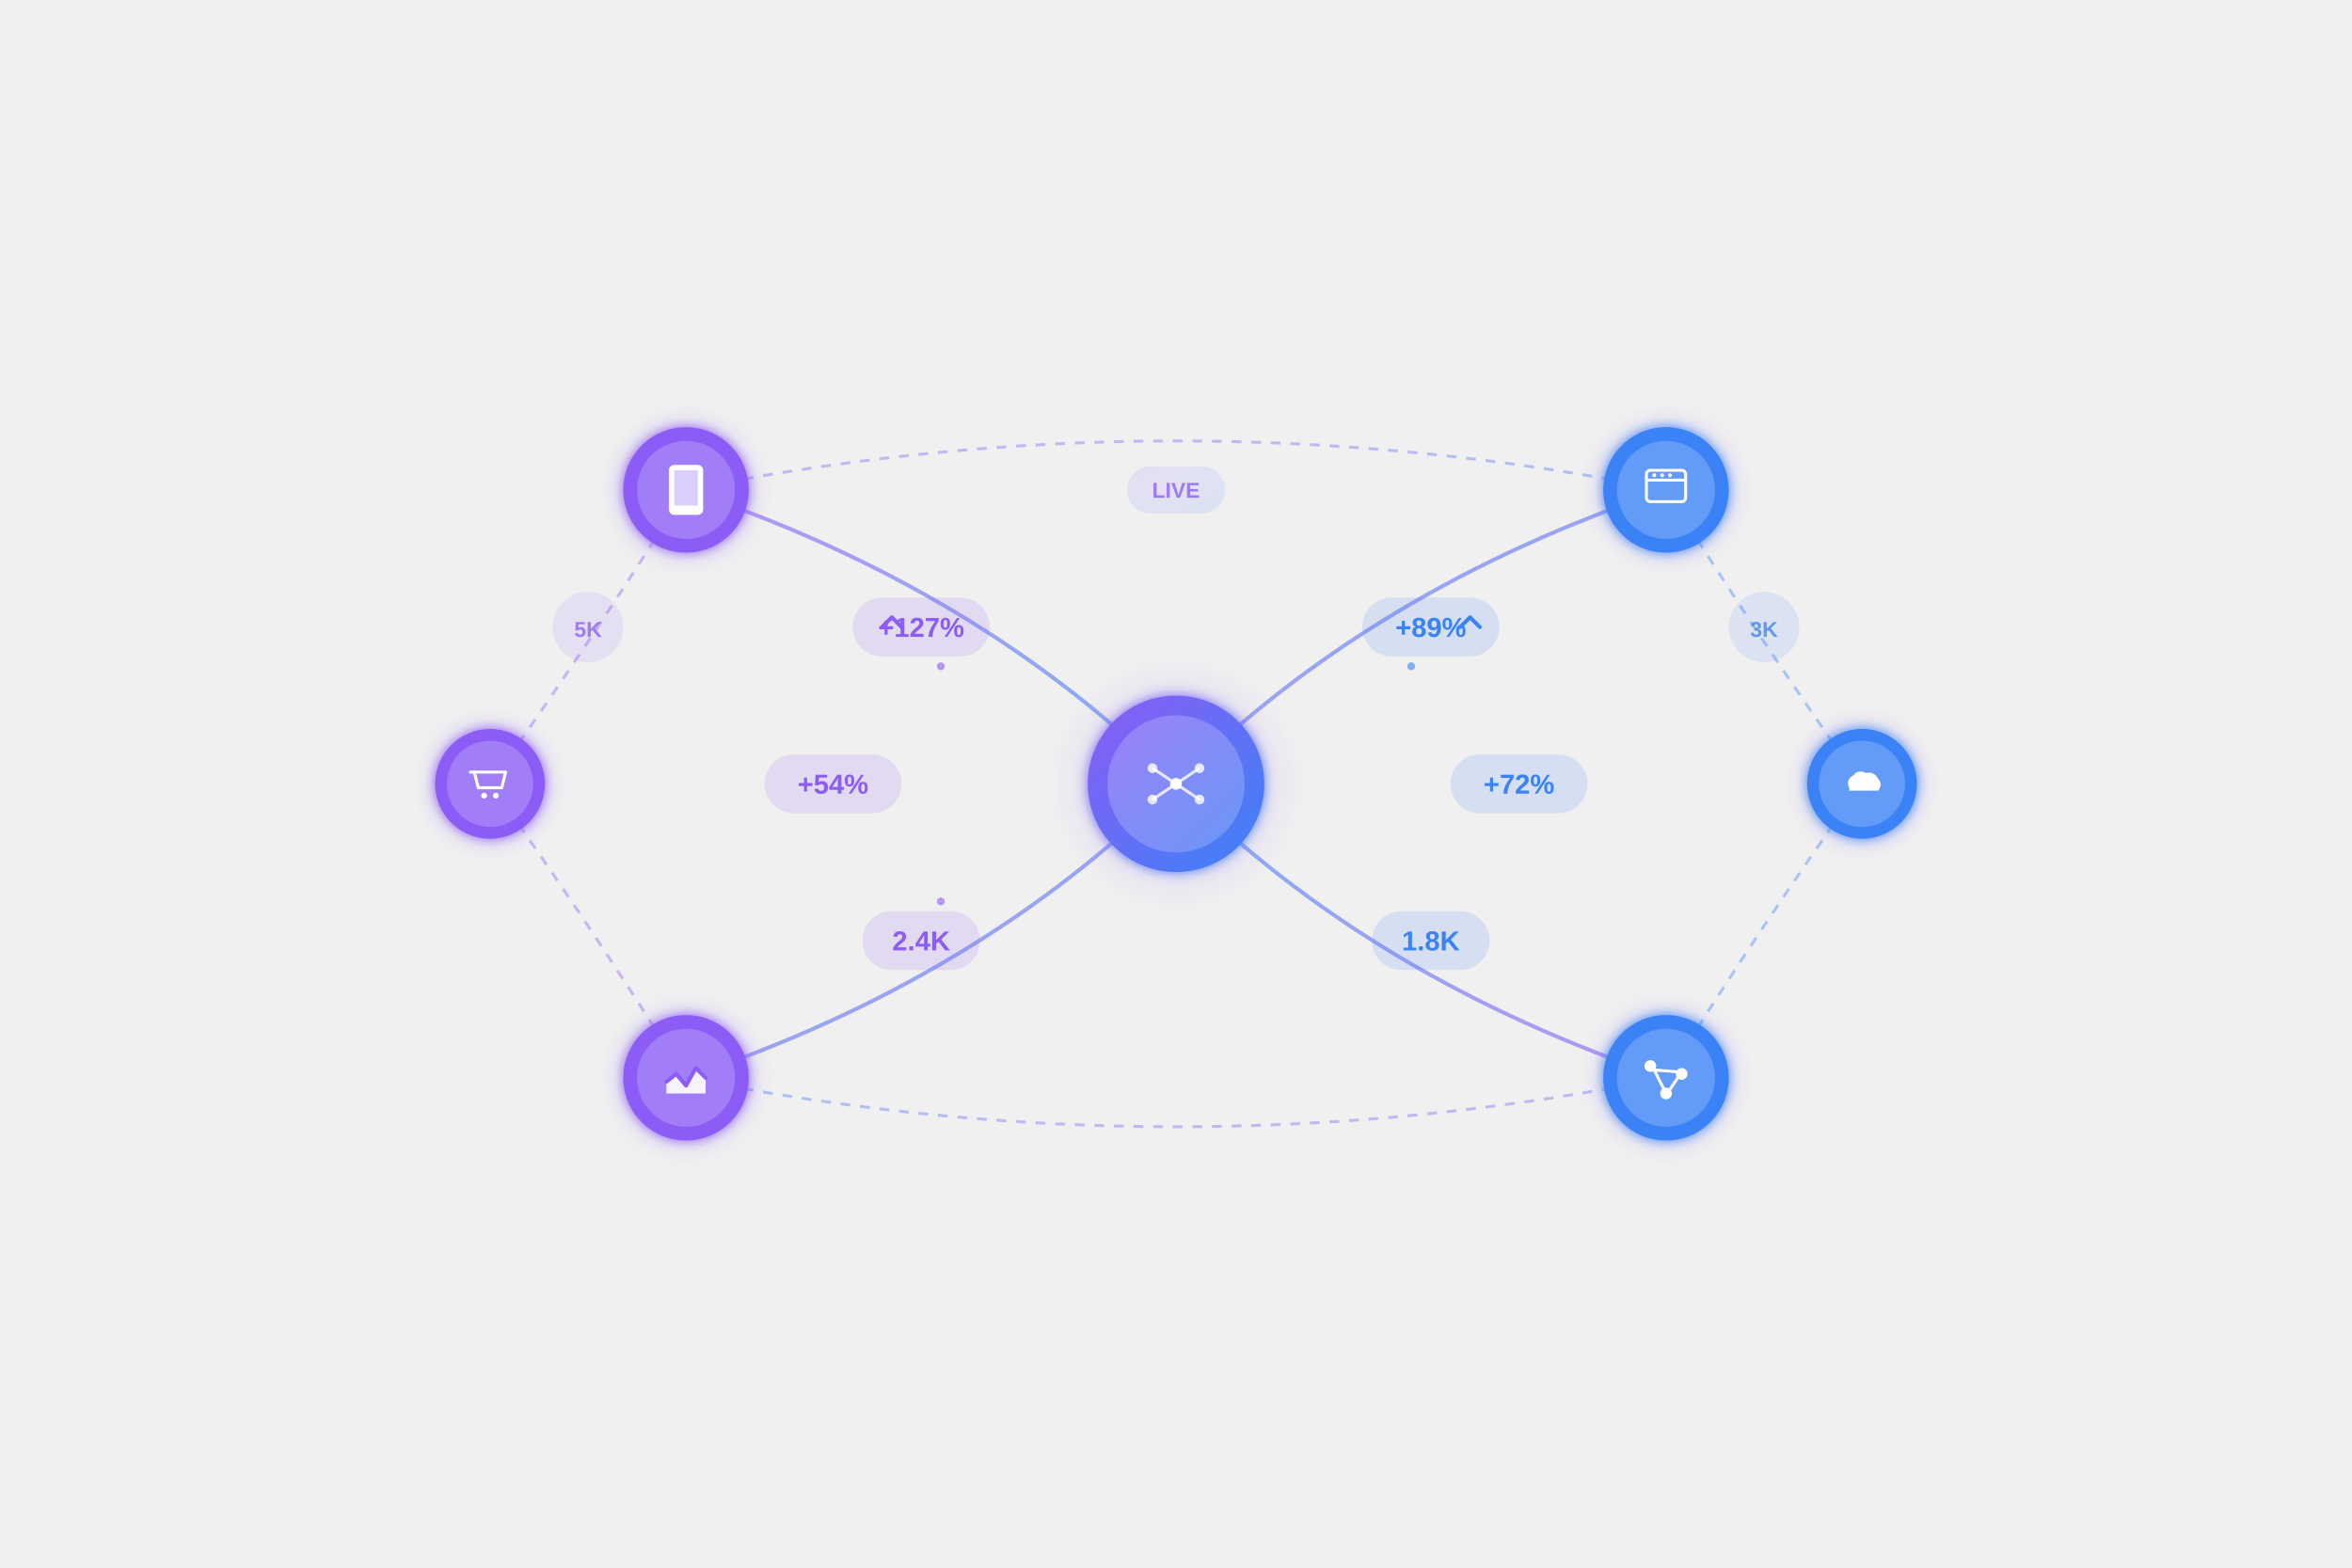
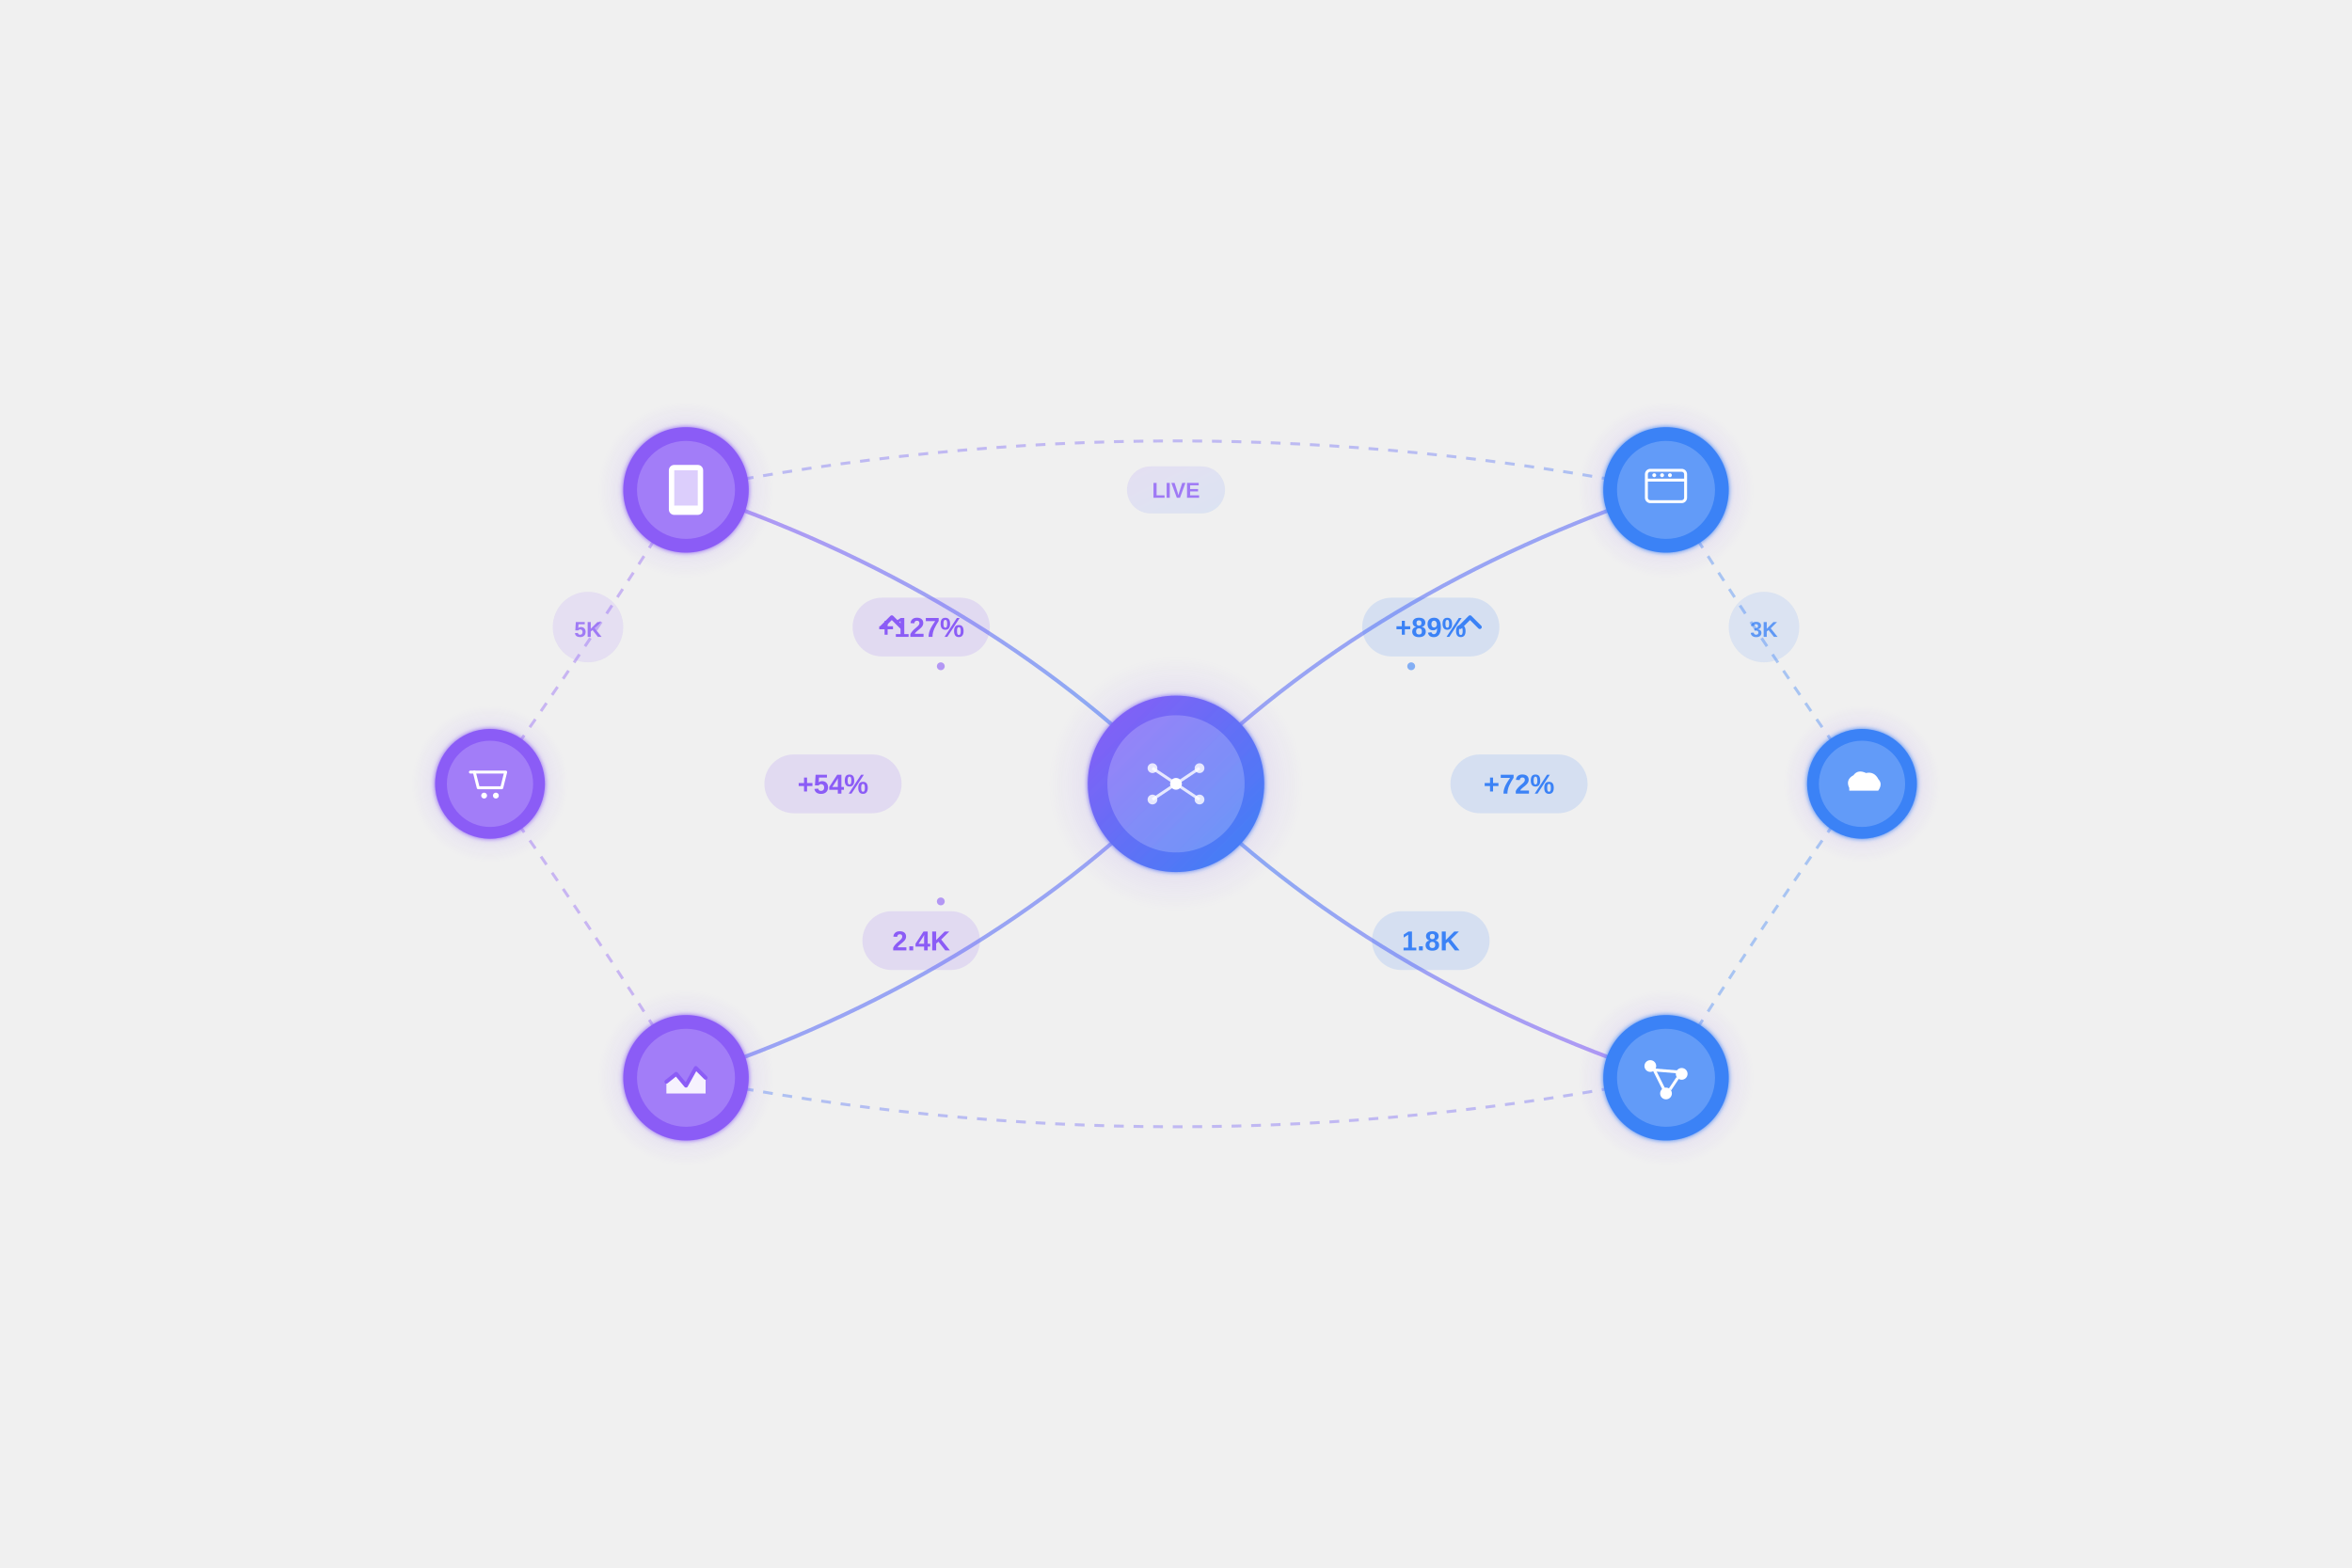
- <svg xmlns="http://www.w3.org/2000/svg" viewBox="0 0 1200 800">
+ <svg xmlns="http://www.w3.org/2000/svg" viewBox="0 0 3000 2000">
  <defs>
    <linearGradient id="purpleBlue" x1="0%" y1="0%" x2="100%" y2="100%">
      <stop offset="0%" style="stop-color:#8b5cf6;stop-opacity:1" />
      <stop offset="100%" style="stop-color:#3b82f6;stop-opacity:1" />
    </linearGradient>
    <linearGradient id="bluePurple" x1="0%" y1="0%" x2="100%" y2="100%">
      <stop offset="0%" style="stop-color:#3b82f6;stop-opacity:1" />
      <stop offset="100%" style="stop-color:#8b5cf6;stop-opacity:1" />
    </linearGradient>
    <radialGradient id="nodeGlow">
      <stop offset="0%" style="stop-color:#8b5cf6;stop-opacity:0.3" />
      <stop offset="100%" style="stop-color:#8b5cf6;stop-opacity:0" />
    </radialGradient>
    <marker id="arrowPurple" markerWidth="10" markerHeight="10" refX="9" refY="3" orient="auto" markerUnits="strokeWidth">
      <path d="M0,0 L0,6 L9,3 z" fill="#8b5cf6" />
    </marker>
    <marker id="arrowBlue" markerWidth="10" markerHeight="10" refX="9" refY="3" orient="auto" markerUnits="strokeWidth">
      <path d="M0,0 L0,6 L9,3 z" fill="#3b82f6" />
    </marker>
    <filter id="glow">
      <feGaussianBlur stdDeviation="3" result="coloredBlur" />
      <feMerge>
        <feMergeNode in="coloredBlur" />
        <feMergeNode in="SourceGraphic" />
      </feMerge>
    </filter>
  </defs>
-   <path d="M 600 400 Q 500 300 350 250" stroke="url(#purpleBlue)" stroke-width="2" fill="none" opacity="0.6" marker-end="url(#arrowPurple)" />
-   <path d="M 600 400 Q 700 300 850 250" stroke="url(#bluePurple)" stroke-width="2" fill="none" opacity="0.6" marker-end="url(#arrowBlue)" />
-   <path d="M 600 400 Q 500 500 350 550" stroke="url(#purpleBlue)" stroke-width="2" fill="none" opacity="0.6" marker-end="url(#arrowPurple)" />
-   <path d="M 600 400 Q 700 500 850 550" stroke="url(#bluePurple)" stroke-width="2" fill="none" opacity="0.6" marker-end="url(#arrowBlue)" />
-   <path d="M 600 400 L 250 400" stroke="url(#purpleBlue)" stroke-width="2" fill="none" opacity="0.6" marker-end="url(#arrowPurple)" />
-   <path d="M 600 400 L 950 400" stroke="url(#bluePurple)" stroke-width="2" fill="none" opacity="0.6" marker-end="url(#arrowBlue)" />
-   <path d="M 350 250 Q 300 330 250 400" stroke="#8b5cf6" stroke-width="1.5" fill="none" opacity="0.4" marker-end="url(#arrowPurple)" stroke-dasharray="5,5" />
-   <path d="M 850 250 Q 900 330 950 400" stroke="#3b82f6" stroke-width="1.5" fill="none" opacity="0.4" marker-end="url(#arrowBlue)" stroke-dasharray="5,5" />
-   <path d="M 350 550 Q 300 470 250 400" stroke="#8b5cf6" stroke-width="1.5" fill="none" opacity="0.4" marker-end="url(#arrowPurple)" stroke-dasharray="5,5" />
-   <path d="M 850 550 Q 900 470 950 400" stroke="#3b82f6" stroke-width="1.5" fill="none" opacity="0.4" marker-end="url(#arrowBlue)" stroke-dasharray="5,5" />
-   <path d="M 350 250 Q 600 200 850 250" stroke="url(#purpleBlue)" stroke-width="1.5" fill="none" opacity="0.4" marker-end="url(#arrowBlue)" stroke-dasharray="5,5" />
-   <path d="M 350 550 Q 600 600 850 550" stroke="url(#bluePurple)" stroke-width="1.5" fill="none" opacity="0.4" marker-end="url(#arrowPurple)" stroke-dasharray="5,5" />
-   <g transform="translate(470, 320)">
-     <rect x="-35" y="-15" width="70" height="30" rx="15" fill="#8b5cf6" opacity="0.15" />
-     <text x="0" y="5" text-anchor="middle" font-family="Arial, sans-serif" font-size="14" font-weight="600" fill="#8b5cf6">+127%</text>
-     <path d="M -20 0 L -15 -5 L -10 0" stroke="#8b5cf6" stroke-width="2" fill="none" stroke-linecap="round" stroke-linejoin="round" />
+   <path d="M 1500 1000 Q 1250 750 875 625" stroke="url(#purpleBlue)" stroke-width="5" fill="none" opacity="0.6" marker-end="url(#arrowPurple)" />
+   <path d="M 1500 1000 Q 1750 750 2125 625" stroke="url(#bluePurple)" stroke-width="5" fill="none" opacity="0.6" marker-end="url(#arrowBlue)" />
+   <path d="M 1500 1000 Q 1250 1250 875 1375" stroke="url(#purpleBlue)" stroke-width="5" fill="none" opacity="0.6" marker-end="url(#arrowPurple)" />
+   <path d="M 1500 1000 Q 1750 1250 2125 1375" stroke="url(#bluePurple)" stroke-width="5" fill="none" opacity="0.6" marker-end="url(#arrowBlue)" />
+   <path d="M 1500 1000 L 625 1000" stroke="url(#purpleBlue)" stroke-width="5" fill="none" opacity="0.6" marker-end="url(#arrowPurple)" />
+   <path d="M 1500 1000 L 2375 1000" stroke="url(#bluePurple)" stroke-width="5" fill="none" opacity="0.6" marker-end="url(#arrowBlue)" />
+   <path d="M 875 625 Q 750 825 625 1000" stroke="#8b5cf6" stroke-width="3.75" fill="none" opacity="0.4" marker-end="url(#arrowPurple)" stroke-dasharray="12.5,12.5" />
+   <path d="M 2125 625 Q 2250 825 2375 1000" stroke="#3b82f6" stroke-width="3.75" fill="none" opacity="0.4" marker-end="url(#arrowBlue)" stroke-dasharray="12.5,12.5" />
+   <path d="M 875 1375 Q 750 1175 625 1000" stroke="#8b5cf6" stroke-width="3.75" fill="none" opacity="0.4" marker-end="url(#arrowPurple)" stroke-dasharray="12.5,12.5" />
+   <path d="M 2125 1375 Q 2250 1175 2375 1000" stroke="#3b82f6" stroke-width="3.75" fill="none" opacity="0.4" marker-end="url(#arrowBlue)" stroke-dasharray="12.5,12.5" />
+   <path d="M 875 625 Q 1500 500 2125 625" stroke="url(#purpleBlue)" stroke-width="3.75" fill="none" opacity="0.4" marker-end="url(#arrowBlue)" stroke-dasharray="12.5,12.5" />
+   <path d="M 875 1375 Q 1500 1500 2125 1375" stroke="url(#bluePurple)" stroke-width="3.75" fill="none" opacity="0.4" marker-end="url(#arrowPurple)" stroke-dasharray="12.5,12.5" />
+   <g transform="translate(1175, 800)">
+     <rect x="-87.5" y="-37.5" width="175" height="75" rx="37.5" fill="#8b5cf6" opacity="0.15" />
+     <text x="0" y="12.5" text-anchor="middle" font-family="Arial, sans-serif" font-size="35" font-weight="600" fill="#8b5cf6">+127%</text>
+     <path d="M -50 0 L -37.5 -12.5 L -25 0" stroke="#8b5cf6" stroke-width="5" fill="none" stroke-linecap="round" stroke-linejoin="round" />
  </g>
-   <g transform="translate(730, 320)">
-     <rect x="-35" y="-15" width="70" height="30" rx="15" fill="#3b82f6" opacity="0.15" />
-     <text x="0" y="5" text-anchor="middle" font-family="Arial, sans-serif" font-size="14" font-weight="600" fill="#3b82f6">+89%</text>
-     <path d="M 15 0 L 20 -5 L 25 0" stroke="#3b82f6" stroke-width="2" fill="none" stroke-linecap="round" stroke-linejoin="round" />
+   <g transform="translate(1825, 800)">
+     <rect x="-87.5" y="-37.5" width="175" height="75" rx="37.5" fill="#3b82f6" opacity="0.15" />
+     <text x="0" y="12.5" text-anchor="middle" font-family="Arial, sans-serif" font-size="35" font-weight="600" fill="#3b82f6">+89%</text>
+     <path d="M 37.5 0 L 50 -12.5 L 62.5 0" stroke="#3b82f6" stroke-width="5" fill="none" stroke-linecap="round" stroke-linejoin="round" />
  </g>
-   <g transform="translate(470, 480)">
-     <rect x="-30" y="-15" width="60" height="30" rx="15" fill="#8b5cf6" opacity="0.15" />
-     <text x="0" y="5" text-anchor="middle" font-family="Arial, sans-serif" font-size="14" font-weight="600" fill="#8b5cf6">2.4K</text>
+   <g transform="translate(1175, 1200)">
+     <rect x="-75" y="-37.5" width="150" height="75" rx="37.5" fill="#8b5cf6" opacity="0.15" />
+     <text x="0" y="12.5" text-anchor="middle" font-family="Arial, sans-serif" font-size="35" font-weight="600" fill="#8b5cf6">2.4K</text>
  </g>
-   <g transform="translate(730, 480)">
-     <rect x="-30" y="-15" width="60" height="30" rx="15" fill="#3b82f6" opacity="0.15" />
-     <text x="0" y="5" text-anchor="middle" font-family="Arial, sans-serif" font-size="14" font-weight="600" fill="#3b82f6">1.8K</text>
+   <g transform="translate(1825, 1200)">
+     <rect x="-75" y="-37.5" width="150" height="75" rx="37.5" fill="#3b82f6" opacity="0.15" />
+     <text x="0" y="12.5" text-anchor="middle" font-family="Arial, sans-serif" font-size="35" font-weight="600" fill="#3b82f6">1.8K</text>
  </g>
-   <g transform="translate(425, 400)">
-     <rect x="-35" y="-15" width="70" height="30" rx="15" fill="#8b5cf6" opacity="0.15" />
-     <text x="0" y="5" text-anchor="middle" font-family="Arial, sans-serif" font-size="14" font-weight="600" fill="#8b5cf6">+54%</text>
+   <g transform="translate(1062.5, 1000)">
+     <rect x="-87.5" y="-37.5" width="175" height="75" rx="37.5" fill="#8b5cf6" opacity="0.15" />
+     <text x="0" y="12.5" text-anchor="middle" font-family="Arial, sans-serif" font-size="35" font-weight="600" fill="#8b5cf6">+54%</text>
  </g>
-   <g transform="translate(775, 400)">
-     <rect x="-35" y="-15" width="70" height="30" rx="15" fill="#3b82f6" opacity="0.15" />
-     <text x="0" y="5" text-anchor="middle" font-family="Arial, sans-serif" font-size="14" font-weight="600" fill="#3b82f6">+72%</text>
+   <g transform="translate(1937.5, 1000)">
+     <rect x="-87.5" y="-37.5" width="175" height="75" rx="37.5" fill="#3b82f6" opacity="0.15" />
+     <text x="0" y="12.5" text-anchor="middle" font-family="Arial, sans-serif" font-size="35" font-weight="600" fill="#3b82f6">+72%</text>
  </g>
-   <g transform="translate(600, 400)">
-     <circle r="65" fill="url(#nodeGlow)" />
-     <circle r="45" fill="url(#purpleBlue)" filter="url(#glow)" />
-     <circle r="35" fill="white" opacity="0.2" />
-     <circle cx="0" cy="0" r="3" fill="white" />
-     <circle cx="-12" cy="-8" r="2.5" fill="white" opacity="0.8" />
-     <circle cx="12" cy="-8" r="2.5" fill="white" opacity="0.8" />
-     <circle cx="-12" cy="8" r="2.5" fill="white" opacity="0.8" />
-     <circle cx="12" cy="8" r="2.5" fill="white" opacity="0.8" />
-     <line x1="0" y1="0" x2="-12" y2="-8" stroke="white" stroke-width="1.5" opacity="0.8" />
-     <line x1="0" y1="0" x2="12" y2="-8" stroke="white" stroke-width="1.5" opacity="0.8" />
-     <line x1="0" y1="0" x2="-12" y2="8" stroke="white" stroke-width="1.5" opacity="0.8" />
-     <line x1="0" y1="0" x2="12" y2="8" stroke="white" stroke-width="1.5" opacity="0.8" />
+   <g transform="translate(1500, 1000)">
+     <circle r="162.5" fill="url(#nodeGlow)" />
+     <circle r="112.5" fill="url(#purpleBlue)" filter="url(#glow)" />
+     <circle r="87.5" fill="white" opacity="0.2" />
+     <circle cx="0" cy="0" r="7.5" fill="white" />
+     <circle cx="-30" cy="-20" r="6.25" fill="white" opacity="0.8" />
+     <circle cx="30" cy="-20" r="6.25" fill="white" opacity="0.8" />
+     <circle cx="-30" cy="20" r="6.25" fill="white" opacity="0.8" />
+     <circle cx="30" cy="20" r="6.25" fill="white" opacity="0.8" />
+     <line x1="0" y1="0" x2="-30" y2="-20" stroke="white" stroke-width="3.75" opacity="0.8" />
+     <line x1="0" y1="0" x2="30" y2="-20" stroke="white" stroke-width="3.75" opacity="0.8" />
+     <line x1="0" y1="0" x2="-30" y2="20" stroke="white" stroke-width="3.75" opacity="0.8" />
+     <line x1="0" y1="0" x2="30" y2="20" stroke="white" stroke-width="3.75" opacity="0.8" />
  </g>
-   <g transform="translate(350, 250)">
-     <circle r="45" fill="url(#nodeGlow)" />
-     <circle r="32" fill="#8b5cf6" filter="url(#glow)" />
-     <circle r="25" fill="white" opacity="0.2" />
-     <rect x="-8" y="-12" width="16" height="24" rx="2" fill="white" stroke="white" stroke-width="1.5" />
-     <rect x="-6" y="-10" width="12" height="18" fill="#8b5cf6" opacity="0.3" />
-     <circle cx="0" cy="10" r="1.5" fill="white" />
+   <g transform="translate(875, 625)">
+     <circle r="112.5" fill="url(#nodeGlow)" />
+     <circle r="80" fill="#8b5cf6" filter="url(#glow)" />
+     <circle r="62.5" fill="white" opacity="0.2" />
+     <rect x="-20" y="-30" width="40" height="60" rx="5" fill="white" stroke="white" stroke-width="3.75" />
+     <rect x="-15" y="-25" width="30" height="45" fill="#8b5cf6" opacity="0.3" />
+     <circle cx="0" cy="25" r="3.75" fill="white" />
  </g>
-   <g transform="translate(850, 250)">
-     <circle r="45" fill="url(#nodeGlow)" />
-     <circle r="32" fill="#3b82f6" filter="url(#glow)" />
-     <circle r="25" fill="white" opacity="0.2" />
-     <rect x="-10" y="-10" width="20" height="16" rx="2" fill="none" stroke="white" stroke-width="1.5" />
-     <line x1="-10" y1="-5" x2="10" y2="-5" stroke="white" stroke-width="1.5" />
-     <circle cx="-6" cy="-7.5" r="1" fill="white" />
-     <circle cx="-2" cy="-7.5" r="1" fill="white" />
-     <circle cx="2" cy="-7.5" r="1" fill="white" />
+   <g transform="translate(2125, 625)">
+     <circle r="112.5" fill="url(#nodeGlow)" />
+     <circle r="80" fill="#3b82f6" filter="url(#glow)" />
+     <circle r="62.5" fill="white" opacity="0.2" />
+     <rect x="-25" y="-25" width="50" height="40" rx="5" fill="none" stroke="white" stroke-width="3.75" />
+     <line x1="-25" y1="-12.5" x2="25" y2="-12.5" stroke="white" stroke-width="3.75" />
+     <circle cx="-15" cy="-18.75" r="2.5" fill="white" />
+     <circle cx="-5" cy="-18.75" r="2.5" fill="white" />
+     <circle cx="5" cy="-18.75" r="2.5" fill="white" />
  </g>
-   <g transform="translate(350, 550)">
-     <circle r="45" fill="url(#nodeGlow)" />
-     <circle r="32" fill="#8b5cf6" filter="url(#glow)" />
-     <circle r="25" fill="white" opacity="0.2" />
-     <path d="M -10 8 L -10 2 L -5 -2 L 0 4 L 5 -5 L 10 0 L 10 8 Z" fill="white" opacity="0.9" />
-     <polyline points="-10,2 -5,-2 0,4 5,-5 10,0" fill="none" stroke="#8b5cf6" stroke-width="2" stroke-linecap="round" stroke-linejoin="round" />
+   <g transform="translate(875, 1375)">
+     <circle r="112.5" fill="url(#nodeGlow)" />
+     <circle r="80" fill="#8b5cf6" filter="url(#glow)" />
+     <circle r="62.5" fill="white" opacity="0.2" />
+     <path d="M -25 20 L -25 5 L -12.5 -5 L 0 10 L 12.5 -12.5 L 25 0 L 25 20 Z" fill="white" opacity="0.9" />
+     <polyline points="-25,5 -12.5,-5 0,10 12.5,-12.5 25,0" fill="none" stroke="#8b5cf6" stroke-width="5" stroke-linecap="round" stroke-linejoin="round" />
  </g>
-   <g transform="translate(850, 550)">
-     <circle r="45" fill="url(#nodeGlow)" />
-     <circle r="32" fill="#3b82f6" filter="url(#glow)" />
-     <circle r="25" fill="white" opacity="0.2" />
-     <circle cx="-8" cy="-6" r="3" fill="white" />
-     <circle cx="8" cy="-2" r="3" fill="white" />
-     <circle cx="0" cy="8" r="3" fill="white" />
-     <line x1="-6" y1="-4" x2="6" y2="-3" stroke="white" stroke-width="1.5" />
-     <line x1="-6" y1="-4" x2="-1" y2="6" stroke="white" stroke-width="1.5" />
-     <line x1="6" y1="0" x2="2" y2="6" stroke="white" stroke-width="1.5" />
+   <g transform="translate(2125, 1375)">
+     <circle r="112.5" fill="url(#nodeGlow)" />
+     <circle r="80" fill="#3b82f6" filter="url(#glow)" />
+     <circle r="62.5" fill="white" opacity="0.2" />
+     <circle cx="-20" cy="-15" r="7.5" fill="white" />
+     <circle cx="20" cy="-5" r="7.5" fill="white" />
+     <circle cx="0" cy="20" r="7.5" fill="white" />
+     <line x1="-15" y1="-10" x2="15" y2="-7.5" stroke="white" stroke-width="3.75" />
+     <line x1="-15" y1="-10" x2="-2.5" y2="15" stroke="white" stroke-width="3.75" />
+     <line x1="15" y1="0" x2="5" y2="15" stroke="white" stroke-width="3.75" />
  </g>
-   <g transform="translate(250, 400)">
-     <circle r="40" fill="url(#nodeGlow)" />
-     <circle r="28" fill="#8b5cf6" filter="url(#glow)" />
-     <circle r="22" fill="white" opacity="0.2" />
-     <path d="M -8 -6 L -6 2 L 6 2 L 8 -6 Z" fill="none" stroke="white" stroke-width="1.5" stroke-linecap="round" stroke-linejoin="round" />
-     <line x1="-10" y1="-6" x2="-8" y2="-6" stroke="white" stroke-width="1.5" stroke-linecap="round" />
-     <circle cx="-3" cy="6" r="1.5" fill="white" />
-     <circle cx="3" cy="6" r="1.5" fill="white" />
+   <g transform="translate(625, 1000)">
+     <circle r="100" fill="url(#nodeGlow)" />
+     <circle r="70" fill="#8b5cf6" filter="url(#glow)" />
+     <circle r="55" fill="white" opacity="0.2" />
+     <path d="M -20 -15 L -15 5 L 15 5 L 20 -15 Z" fill="none" stroke="white" stroke-width="3.75" stroke-linecap="round" stroke-linejoin="round" />
+     <line x1="-25" y1="-15" x2="-20" y2="-15" stroke="white" stroke-width="3.75" stroke-linecap="round" />
+     <circle cx="-7.5" cy="15" r="3.75" fill="white" />
+     <circle cx="7.5" cy="15" r="3.75" fill="white" />
  </g>
-   <g transform="translate(950, 400)">
-     <circle r="40" fill="url(#nodeGlow)" />
-     <circle r="28" fill="#3b82f6" filter="url(#glow)" />
-     <circle r="22" fill="white" opacity="0.2" />
-     <path d="M -6 2 Q -8 -2 -4 -4 Q -2 -7 2 -5 Q 6 -6 8 -2 Q 10 0 8 3 L -6 3 Z" fill="white" stroke="white" stroke-width="1" />
+   <g transform="translate(2375, 1000)">
+     <circle r="100" fill="url(#nodeGlow)" />
+     <circle r="70" fill="#3b82f6" filter="url(#glow)" />
+     <circle r="55" fill="white" opacity="0.2" />
+     <path d="M -15 5 Q -20 -5 -10 -10 Q -5 -17.5 5 -12.5 Q 15 -15 20 -5 Q 25 0 20 7.5 L -15 7.5 Z" fill="white" stroke="white" stroke-width="2.5" />
  </g>
  <g opacity="0.6">
-     <circle cx="480" cy="340" r="2" fill="#8b5cf6">
-       <animate attributeName="cx" from="600" to="350" dur="3s" repeatCount="indefinite" />
-       <animate attributeName="cy" from="400" to="250" dur="3s" repeatCount="indefinite" />
+     <circle cx="1200" cy="850" r="5" fill="#8b5cf6">
+       <animate attributeName="cx" from="1500" to="875" dur="3s" repeatCount="indefinite" />
+       <animate attributeName="cy" from="1000" to="625" dur="3s" repeatCount="indefinite" />
      <animate attributeName="opacity" values="0;1;0" dur="3s" repeatCount="indefinite" />
    </circle>
-     <circle cx="720" cy="340" r="2" fill="#3b82f6">
-       <animate attributeName="cx" from="600" to="850" dur="2.5s" repeatCount="indefinite" />
-       <animate attributeName="cy" from="400" to="250" dur="2.5s" repeatCount="indefinite" />
+     <circle cx="1800" cy="850" r="5" fill="#3b82f6">
+       <animate attributeName="cx" from="1500" to="2125" dur="2.5s" repeatCount="indefinite" />
+       <animate attributeName="cy" from="1000" to="625" dur="2.5s" repeatCount="indefinite" />
      <animate attributeName="opacity" values="0;1;0" dur="2.5s" repeatCount="indefinite" />
    </circle>
-     <circle cx="480" cy="460" r="2" fill="#8b5cf6">
-       <animate attributeName="cx" from="600" to="350" dur="3.5s" repeatCount="indefinite" />
-       <animate attributeName="cy" from="400" to="550" dur="3.5s" repeatCount="indefinite" />
+     <circle cx="1200" cy="1150" r="5" fill="#8b5cf6">
+       <animate attributeName="cx" from="1500" to="875" dur="3.5s" repeatCount="indefinite" />
+       <animate attributeName="cy" from="1000" to="1375" dur="3.5s" repeatCount="indefinite" />
      <animate attributeName="opacity" values="0;1;0" dur="3.5s" repeatCount="indefinite" />
    </circle>
  </g>
-   <g transform="translate(300, 320)" opacity="0.8">
-     <circle r="18" fill="#8b5cf6" opacity="0.15" />
-     <text x="0" y="5" text-anchor="middle" font-family="Arial, sans-serif" font-size="11" font-weight="600" fill="#8b5cf6">5K</text>
+   <g transform="translate(750, 800)" opacity="0.8">
+     <circle r="45" fill="#8b5cf6" opacity="0.15" />
+     <text x="0" y="12.5" text-anchor="middle" font-family="Arial, sans-serif" font-size="27.5" font-weight="600" fill="#8b5cf6">5K</text>
  </g>
-   <g transform="translate(900, 320)" opacity="0.8">
-     <circle r="18" fill="#3b82f6" opacity="0.15" />
-     <text x="0" y="5" text-anchor="middle" font-family="Arial, sans-serif" font-size="11" font-weight="600" fill="#3b82f6">3K</text>
+   <g transform="translate(2250, 800)" opacity="0.8">
+     <circle r="45" fill="#3b82f6" opacity="0.15" />
+     <text x="0" y="12.5" text-anchor="middle" font-family="Arial, sans-serif" font-size="27.5" font-weight="600" fill="#3b82f6">3K</text>
  </g>
-   <g transform="translate(600, 250)" opacity="0.8">
-     <rect x="-25" y="-12" width="50" height="24" rx="12" fill="url(#purpleBlue)" opacity="0.15" />
-     <text x="0" y="4" text-anchor="middle" font-family="Arial, sans-serif" font-size="11" font-weight="600" fill="#8b5cf6">LIVE</text>
+   <g transform="translate(1500, 625)" opacity="0.8">
+     <rect x="-62.5" y="-30" width="125" height="60" rx="30" fill="url(#purpleBlue)" opacity="0.15" />
+     <text x="0" y="10" text-anchor="middle" font-family="Arial, sans-serif" font-size="27.5" font-weight="600" fill="#8b5cf6">LIVE</text>
  </g>
</svg>
